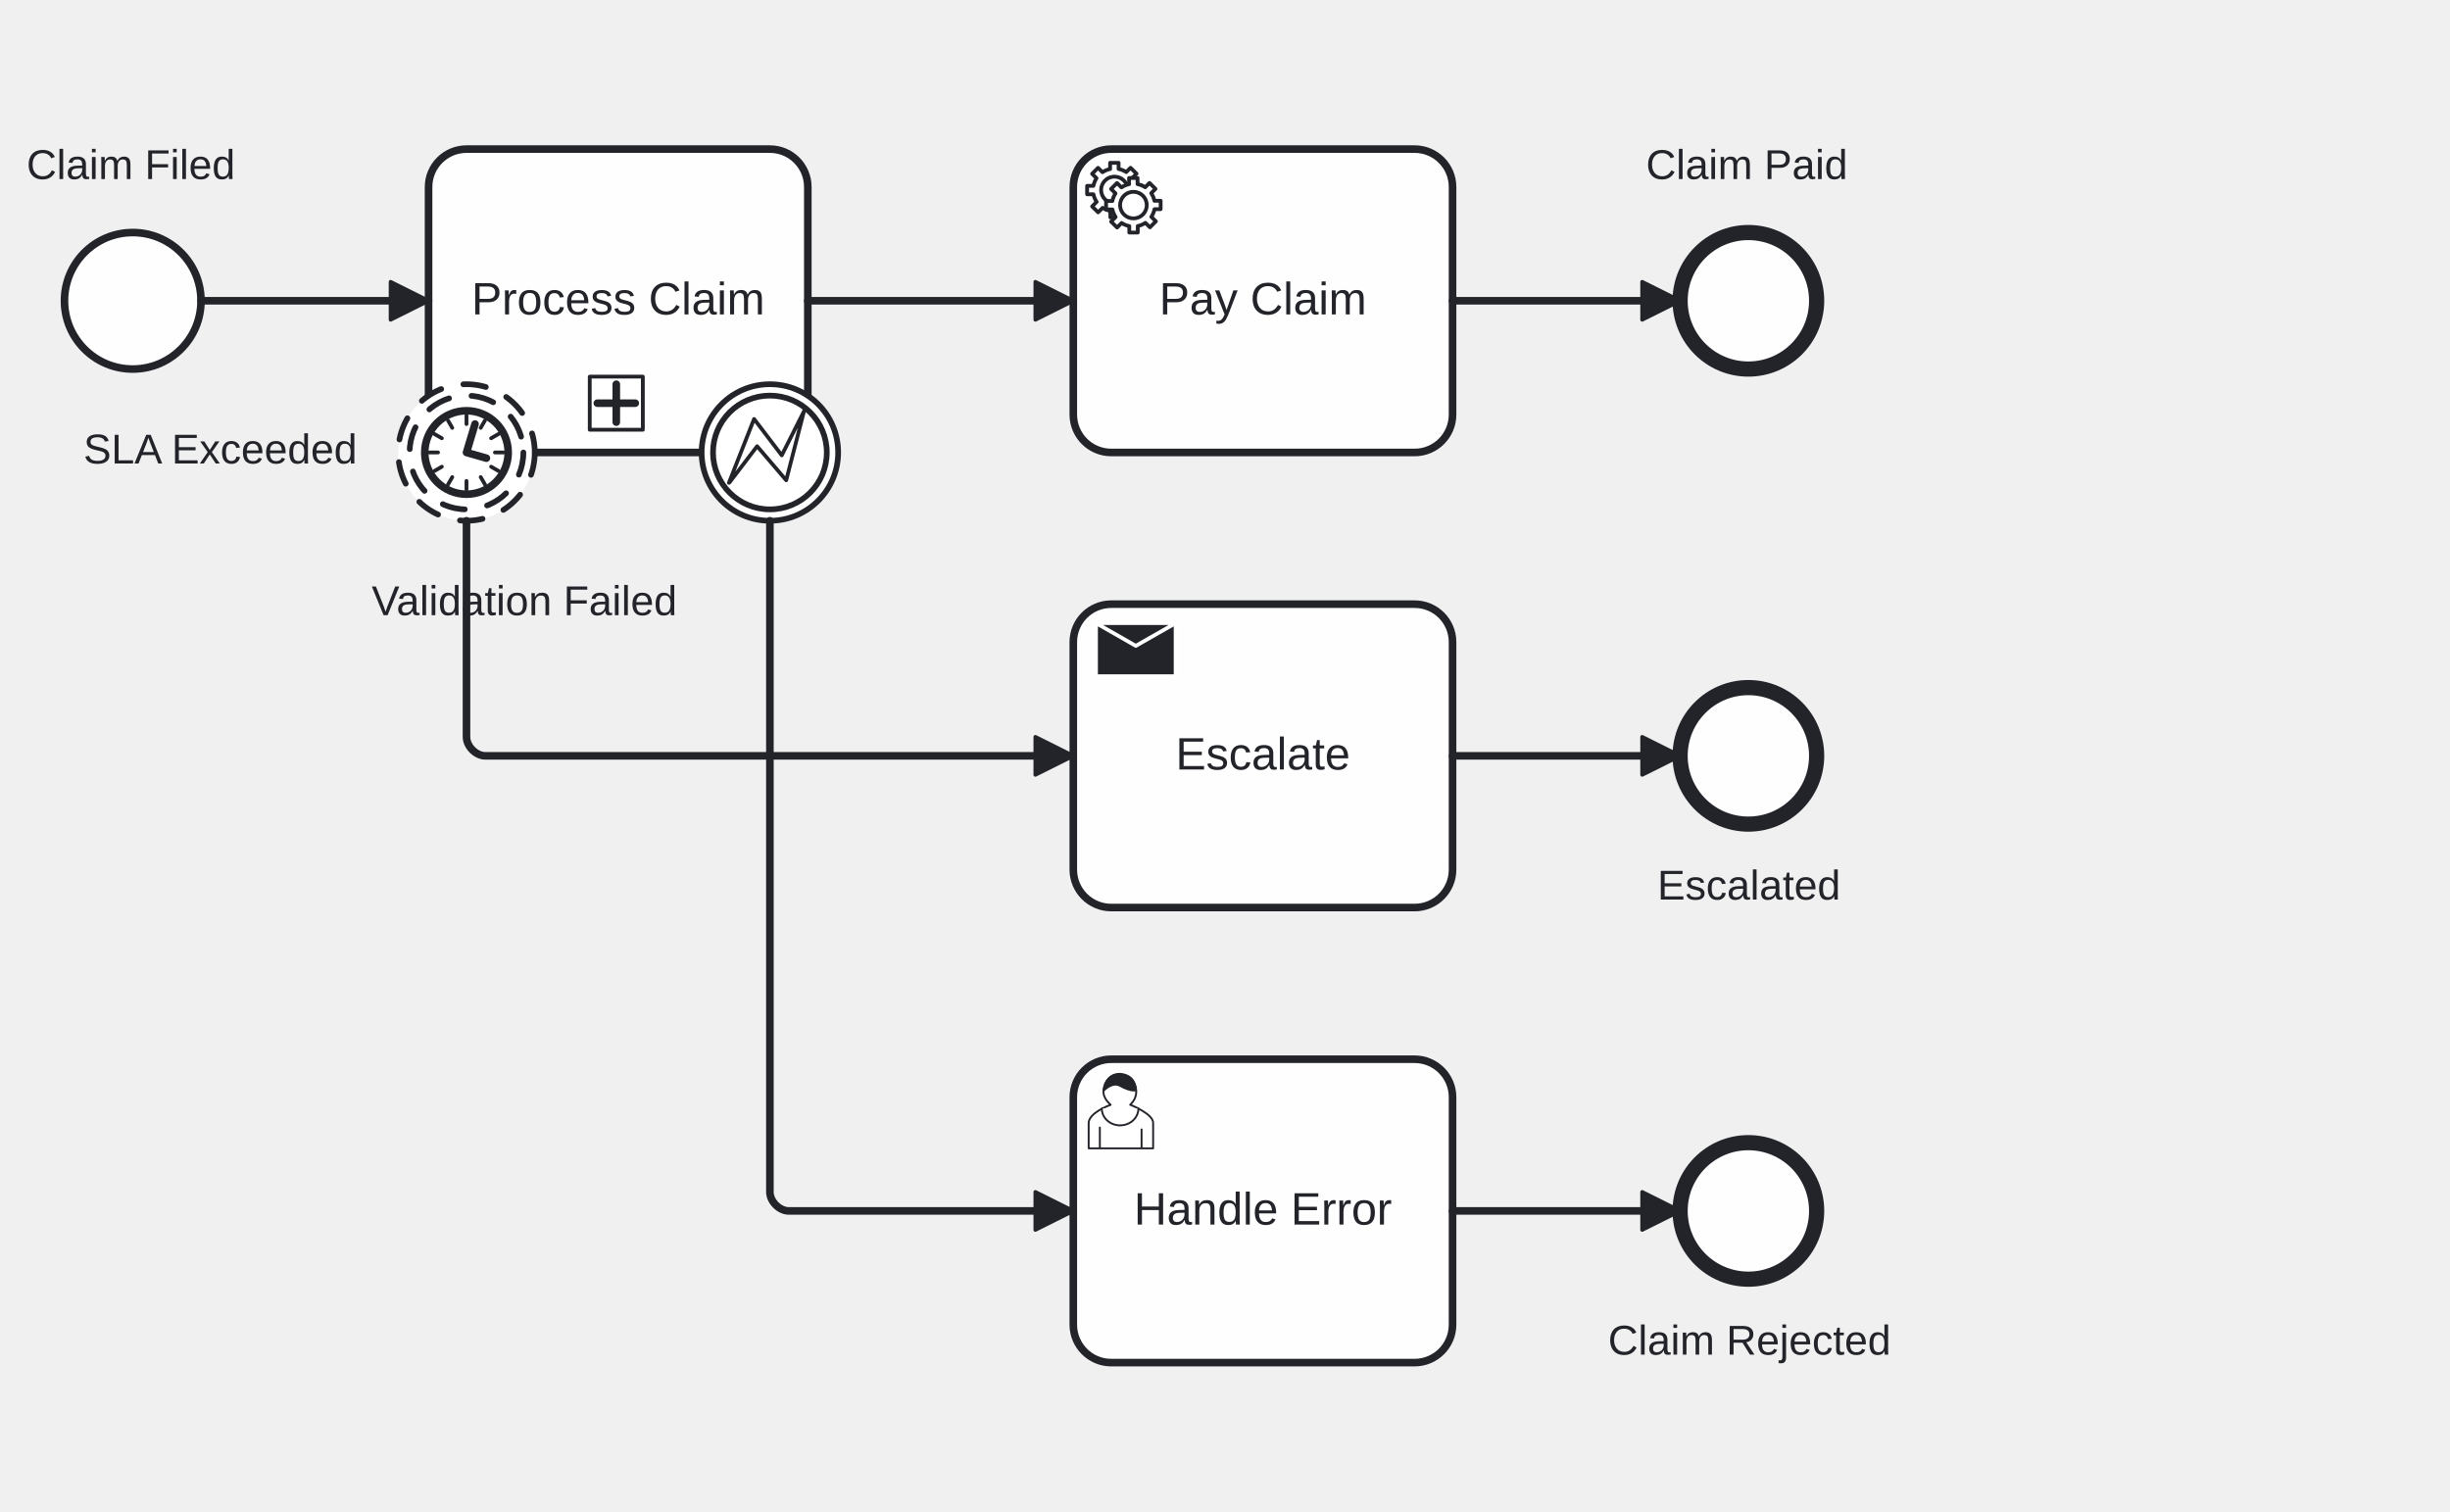
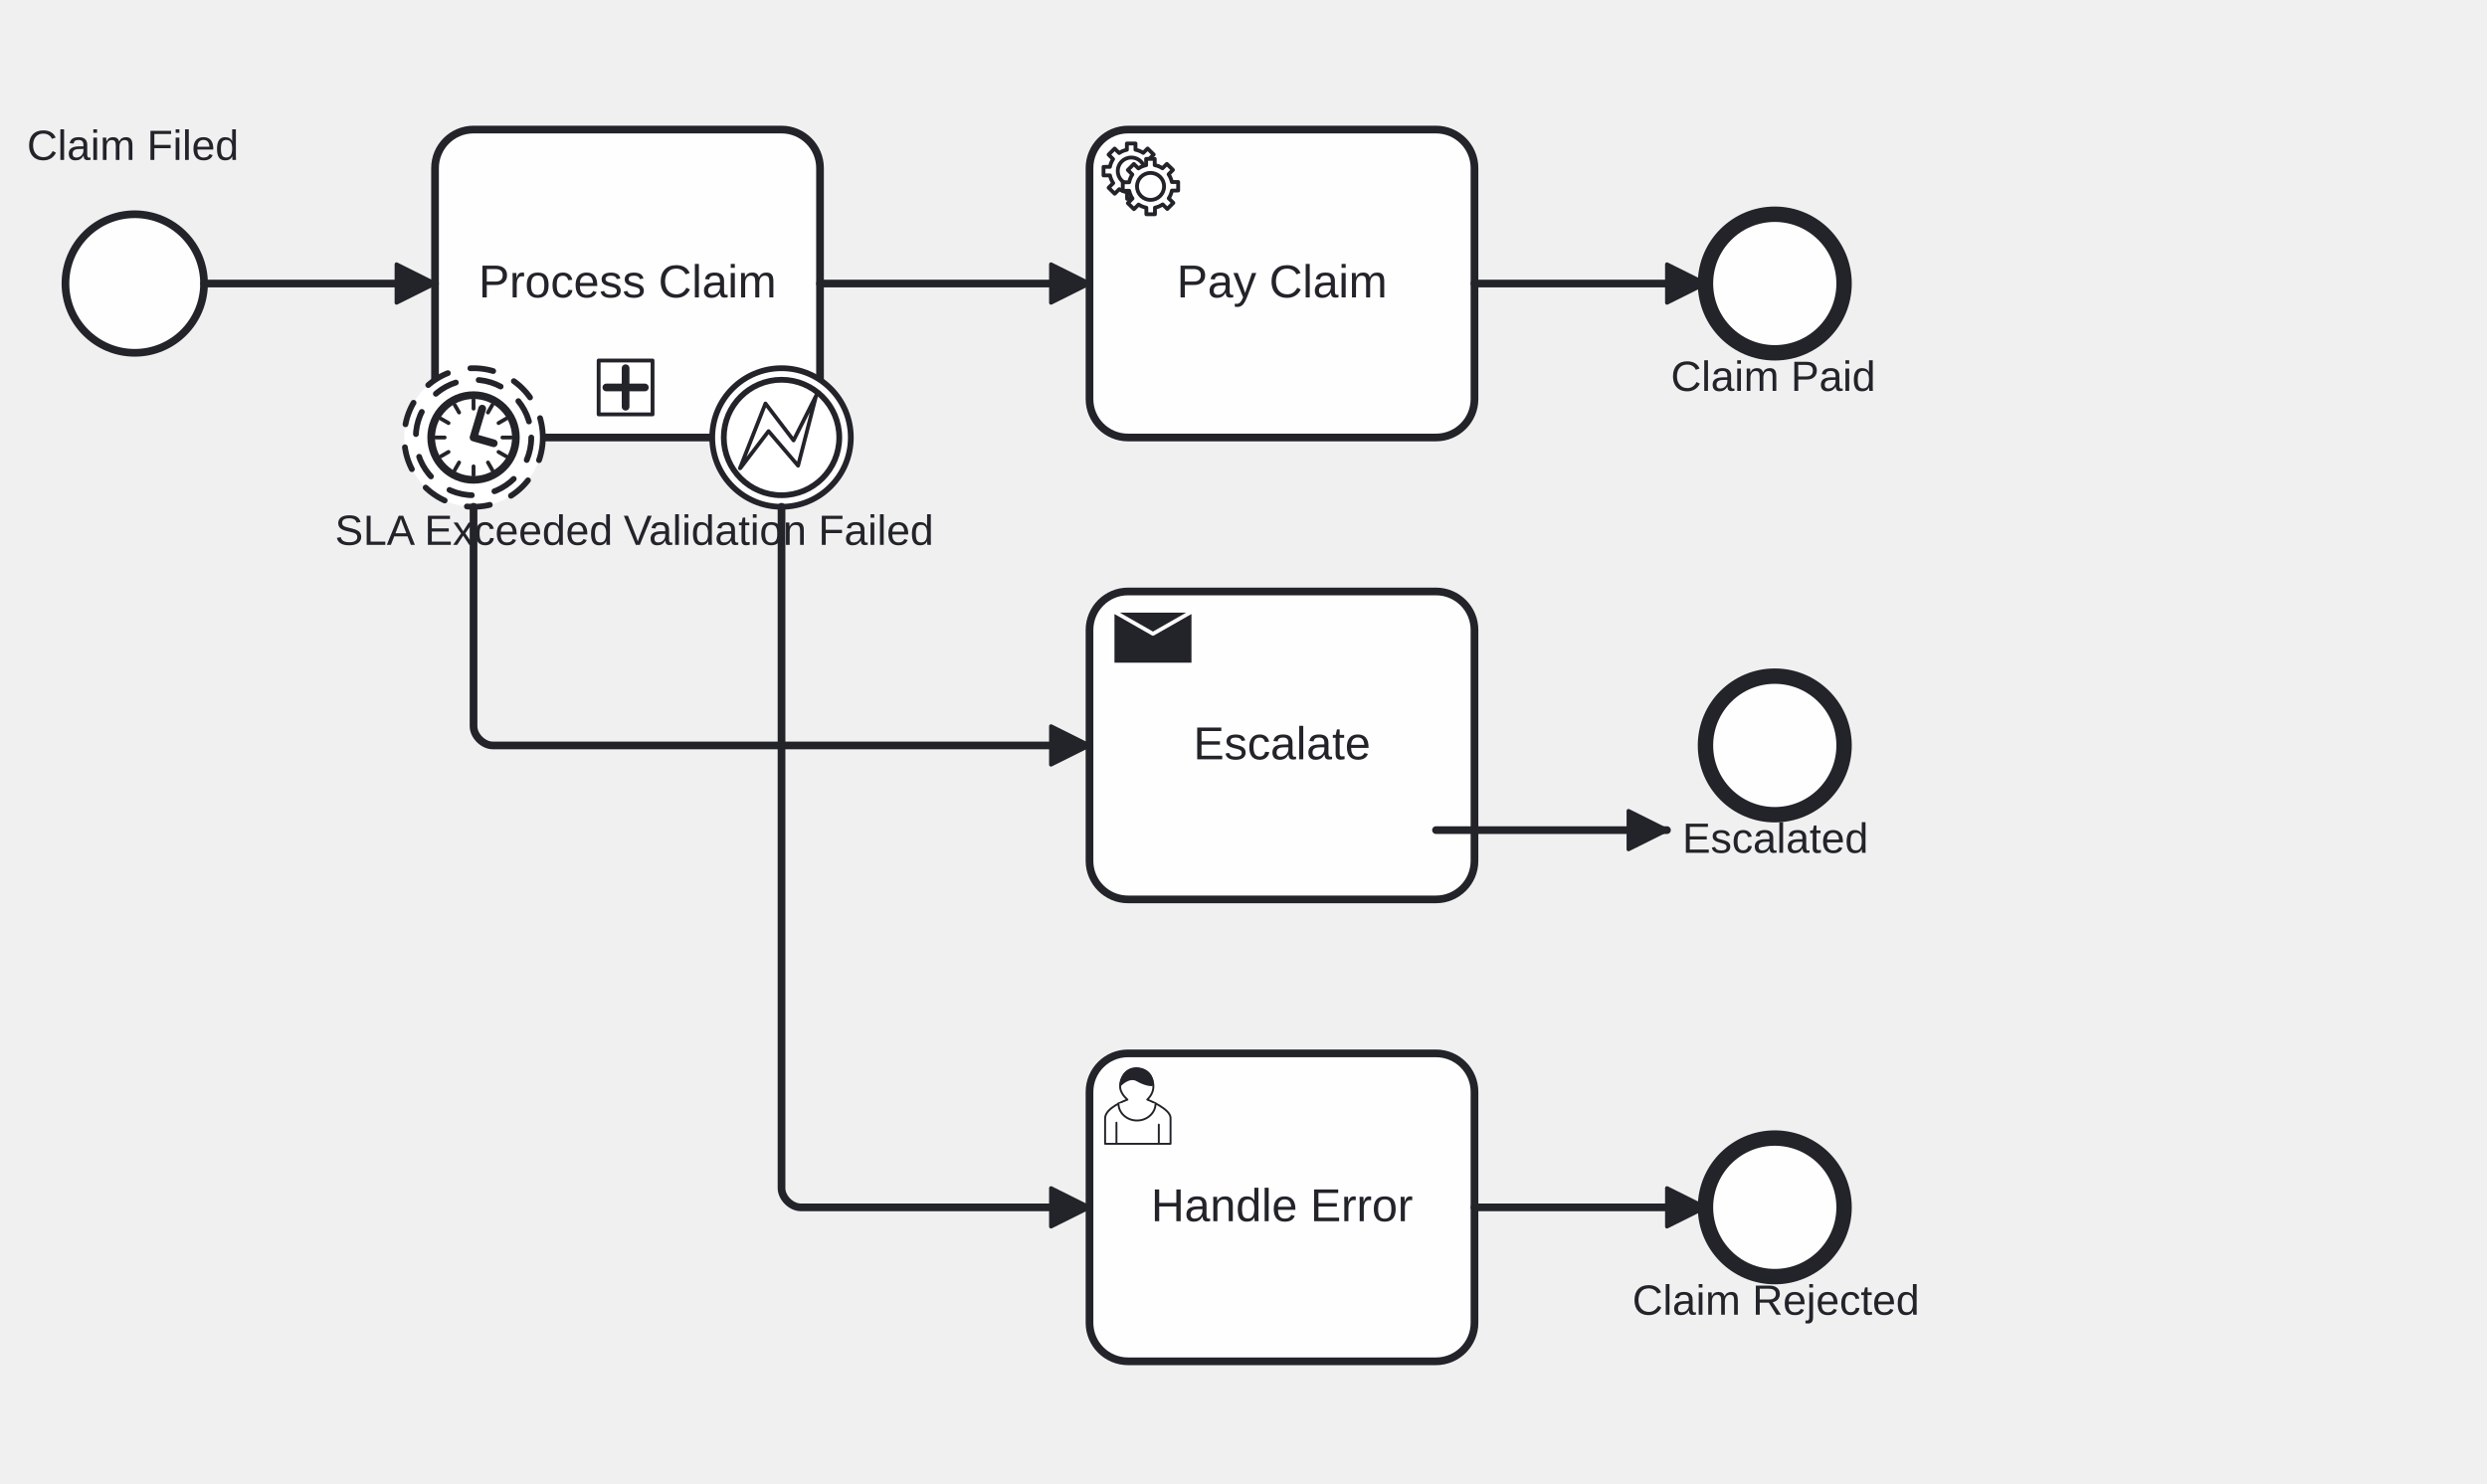
- <svg xmlns="http://www.w3.org/2000/svg" width="679" height="419" viewBox="175 85 646 334" version="1.1">
-   <g class="djs-group">
-     <g class="djs-element djs-shape" data-element-id="PayClaim" style="display: block;" transform="translate(458, 92)">
+ <svg xmlns="http://www.w3.org/2000/svg" width="679" height="405" viewBox="175 73 646 332" version="1.1">
+   <g class="djs-group">
+     <g class="djs-element djs-shape" data-element-id="Start" style="display: block;" transform="translate(192, 102)">
+       <g class="djs-visual">
+         <circle cx="18" cy="18" r="18" style="stroke-linecap: round; stroke-linejoin: round; stroke: hsl(225, 10%, 15%); stroke-width: 2px; fill: white; fill-opacity: 0.95;" />
+       </g>
+       <rect style="fill: none; stroke-opacity: 0; stroke: white; stroke-width: 15px;" class="djs-hit djs-hit-all" x="0" y="0" width="36" height="36" />
+       <circle cx="18" cy="18" r="23" style="fill: none;" class="djs-outline" />
+     </g>
+   </g>
+   <g class="djs-group">
+     <g class="djs-element djs-shape" data-element-id="PayClaim" style="display: block;" transform="translate(458, 80)">
      <g class="djs-visual">
        <rect x="0" y="0" width="100" height="80" rx="10" ry="10" style="stroke-linecap: round; stroke-linejoin: round; stroke: hsl(225, 10%, 15%); stroke-width: 2px; fill: white; fill-opacity: 0.95;" />
        <text style="font-family: Arial, sans-serif; font-size: 12px; font-weight: normal; fill: hsl(225, 10%, 15%);" lineHeight="1.2" class="djs-label">
          <tspan x="22.664" y="43.6">Pay Claim</tspan>
        </text>
        <circle cx="5" cy="5" r="5" style="stroke-linecap: round; stroke-linejoin: round; stroke: none; stroke-width: 2px; fill: white;" transform="translate(6, 6)" />
        <path style="fill: white; stroke-linecap: round; stroke-linejoin: round; stroke: hsl(225, 10%, 15%); stroke-width: 1px;" d="m 12,18 v -1.713 c 0.352,-0.07 0.704,-0.178 1.048,-0.321 0.344,-0.145 0.666,-0.321 0.966,-0.521 l 1.194,1.18 1.567,-1.577 -1.195,-1.18 c 0.403,-0.614 0.683,-1.299 0.825,-2.018 l 1.622,-0.01 v -2.22 l -1.637,0.01 c -0.073,-0.352 -0.178,-0.7 -0.324,-1.044 -0.145,-0.344 -0.321,-0.664 -0.523,-0.962 l 1.131,-1.136 -1.583,-1.563 -1.13,1.136 c -0.614,-0.401 -1.303,-0.681 -2.023,-0.822 l 0.009,-1.619 h -2.241 l 0.004,1.631 c -0.354,0.074 -0.705,0.18 -1.05,0.324 -0.344,0.144 -0.665,0.321 -0.964,0.52 l -1.17,-1.158 -1.567,1.579 1.168,1.157 c -0.403,0.613 -0.683,1.298 -0.825,2.017 l -1.659,0.003 v 2.222 l 1.672,-0.006 c 0.073,0.351 0.18,0.702 0.324,1.045 0.145,0.344 0.321,0.664 0.523,0.961 l -1.199,1.197 1.584,1.56 1.196,-1.193 c 0.614,0.403 1.303,0.682 2.023,0.823 l 7.19e-4,1.699 h 2.227 z m 0.221,-3.996 c -1.789,0.75 -3.858,-0.093 -4.61,-1.874 -0.752,-1.783 0.091,-3.846 1.88,-4.596 1.788,-0.749 3.857,0.093 4.609,1.874 0.752,1.782 -0.091,3.846 -1.88,4.596 z" />
        <circle cx="5" cy="5" r="5" style="stroke-linecap: round; stroke-linejoin: round; stroke: none; stroke-width: 2px; fill: white;" transform="translate(11, 10)" />
        <path style="fill: white; stroke-linecap: round; stroke-linejoin: round; stroke: hsl(225, 10%, 15%); stroke-width: 1px;" d="m 17,22 v -1.713 c 0.352,-0.07 0.704,-0.178 1.048,-0.321 0.344,-0.145 0.666,-0.321 0.966,-0.521 l 1.194,1.18 1.567,-1.577 -1.195,-1.18 c 0.403,-0.614 0.683,-1.299 0.825,-2.018 l 1.622,-0.01 v -2.22 l -1.637,0.01 c -0.073,-0.352 -0.178,-0.7 -0.324,-1.044 -0.145,-0.344 -0.321,-0.664 -0.523,-0.962 l 1.131,-1.136 -1.583,-1.563 -1.13,1.136 c -0.614,-0.401 -1.303,-0.681 -2.023,-0.822 l 0.009,-1.619 h -2.241 l 0.004,1.631 c -0.354,0.074 -0.705,0.18 -1.05,0.324 -0.344,0.144 -0.665,0.321 -0.964,0.52 l -1.17,-1.158 -1.567,1.579 1.168,1.157 c -0.403,0.613 -0.683,1.298 -0.825,2.017 l -1.659,0.003 v 2.222 l 1.672,-0.006 c 0.073,0.351 0.18,0.702 0.324,1.045 0.145,0.344 0.321,0.664 0.523,0.961 l -1.199,1.197 1.584,1.56 1.196,-1.193 c 0.614,0.403 1.303,0.682 2.023,0.823 l 7.19e-4,1.699 h 2.227 z m 0.221,-3.996 c -1.789,0.75 -3.858,-0.093 -4.61,-1.874 -0.752,-1.783 0.091,-3.846 1.88,-4.596 1.788,-0.749 3.857,0.093 4.609,1.874 0.752,1.782 -0.091,3.846 -1.88,4.596 z" />
      </g>
      <rect style="fill: none; stroke-opacity: 0; stroke: white; stroke-width: 15px;" class="djs-hit djs-hit-all" x="0" y="0" width="100" height="80" />
      <rect x="-5" y="-5" rx="14" width="110" height="90" style="fill: none;" class="djs-outline" />
    </g>
  </g>
  <g class="djs-group">
-     <g class="djs-element djs-shape" data-element-id="EndOK" style="display: block;" transform="translate(618, 114)">
-       <g class="djs-visual">
-         <circle cx="18" cy="18" r="18" style="stroke-linecap: round; stroke-linejoin: round; stroke: hsl(225, 10%, 15%); stroke-width: 4px; fill: white; fill-opacity: 0.95;" />
-       </g>
-       <rect style="fill: none; stroke-opacity: 0; stroke: white; stroke-width: 15px;" class="djs-hit djs-hit-all" x="0" y="0" width="36" height="36" />
-       <circle cx="18" cy="18" r="24" style="fill: none;" class="djs-outline" />
-     </g>
-   </g>
-   <g class="djs-group">
-     <g class="djs-element djs-shape" data-element-id="EscalateTask" style="display: block;" transform="translate(458, 212)">
-       <g class="djs-visual">
-         <rect x="0" y="0" width="100" height="80" rx="10" ry="10" style="stroke-linecap: round; stroke-linejoin: round; stroke: hsl(225, 10%, 15%); stroke-width: 2px; fill: white; fill-opacity: 0.95;" />
-         <text style="font-family: Arial, sans-serif; font-size: 12px; font-weight: normal; fill: hsl(225, 10%, 15%);" lineHeight="1.2" class="djs-label">
-           <tspan x="26.99" y="43.6">Escalate</tspan>
-         </text>
-         <path style="fill: hsl(225, 10%, 15%); stroke-linecap: round; stroke-linejoin: round; stroke: white; stroke-width: 1px;" d="m 5.985,4.998 l 0,14 l 21,0 l 0,-14 z l 10.5,6 l 10.5,-6" />
-       </g>
-       <rect style="fill: none; stroke-opacity: 0; stroke: white; stroke-width: 15px;" class="djs-hit djs-hit-all" x="0" y="0" width="100" height="80" />
-       <rect x="-5" y="-5" rx="14" width="110" height="90" style="fill: none;" class="djs-outline" />
-     </g>
-   </g>
-   <g class="djs-group">
-     <g class="djs-element djs-shape" data-element-id="HandleError" style="display: block;" transform="translate(458, 332)">
+     <g class="djs-element djs-shape" data-element-id="HandleError" style="display: block;" transform="translate(458, 320)">
      <g class="djs-visual">
        <rect x="0" y="0" width="100" height="80" rx="10" ry="10" style="stroke-linecap: round; stroke-linejoin: round; stroke: hsl(225, 10%, 15%); stroke-width: 2px; fill: white; fill-opacity: 0.95;" />
        <text style="font-family: Arial, sans-serif; font-size: 12px; font-weight: normal; fill: hsl(225, 10%, 15%);" lineHeight="1.2" class="djs-label">
          <tspan x="15.992" y="43.6">Handle Error</tspan>
        </text>
        <path style="fill: white; stroke-linecap: round; stroke-linejoin: round; stroke: hsl(225, 10%, 15%); stroke-width: 0.5px;" d="m 15,12 c 0.909,-0.845 1.594,-2.049 1.594,-3.385 0,-2.554 -1.805,-4.622 -4.357,-4.622 -2.552,0 -4.288,2.068 -4.288,4.622 0,1.348 0.974,2.562 1.896,3.405 -0.529,0.187 -5.669,2.097 -5.794,4.756 v 6.718 h 17 v -6.718 c 0,-2.298 -5.528,-4.595 -6.051,-4.776 zm -8,6 l 0,5.5 m 11,0 l 0,-5" />
        <path style="fill: white; stroke-linecap: round; stroke-linejoin: round; stroke: hsl(225, 10%, 15%); stroke-width: 0.5px;" d="m 15,12 m 2.162,1.009 c 0,2.447 -2.158,4.431 -4.821,4.431 -2.665,0 -4.822,-1.981 -4.822,-4.431 " />
        <path style="fill: hsl(225, 10%, 15%); stroke-linecap: round; stroke-linejoin: round; stroke: hsl(225, 10%, 15%); stroke-width: 0.5px;" d="m 15,12 m -6.9,-3.80 c 0,0 2.251,-2.358 4.274,-1.177 2.024,1.181 4.221,1.537 4.124,0.965 -0.098,-0.57 -0.117,-3.791 -4.191,-4.136 -3.575,0.001 -4.208,3.367 -4.207,4.348 z" />
      </g>
      <rect style="fill: none; stroke-opacity: 0; stroke: white; stroke-width: 15px;" class="djs-hit djs-hit-all" x="0" y="0" width="100" height="80" />
      <rect x="-5" y="-5" rx="14" width="110" height="90" style="fill: none;" class="djs-outline" />
    </g>
  </g>
  <g class="djs-group">
-     <g class="djs-element djs-shape" data-element-id="EndEscalated" style="display: block;" transform="translate(618, 234)">
+     <g class="djs-element djs-shape" data-element-id="EscalateTask" style="display: block;" transform="translate(458, 200)">
+       <g class="djs-visual">
+         <rect x="0" y="0" width="100" height="80" rx="10" ry="10" style="stroke-linecap: round; stroke-linejoin: round; stroke: hsl(225, 10%, 15%); stroke-width: 2px; fill: white; fill-opacity: 0.95;" />
+         <text style="font-family: Arial, sans-serif; font-size: 12px; font-weight: normal; fill: hsl(225, 10%, 15%);" lineHeight="1.2" class="djs-label">
+           <tspan x="26.99" y="43.6">Escalate</tspan>
+         </text>
+         <path style="fill: hsl(225, 10%, 15%); stroke-linecap: round; stroke-linejoin: round; stroke: white; stroke-width: 1px;" d="m 5.985,4.998 l 0,14 l 21,0 l 0,-14 z l 10.5,6 l 10.5,-6" />
+       </g>
+       <rect style="fill: none; stroke-opacity: 0; stroke: white; stroke-width: 15px;" class="djs-hit djs-hit-all" x="0" y="0" width="100" height="80" />
+       <rect x="-5" y="-5" rx="14" width="110" height="90" style="fill: none;" class="djs-outline" />
+     </g>
+   </g>
+   <g class="djs-group">
+     <g class="djs-element djs-shape" data-element-id="EndOK" style="display: block;" transform="translate(618, 102)">
      <g class="djs-visual">
        <circle cx="18" cy="18" r="18" style="stroke-linecap: round; stroke-linejoin: round; stroke: hsl(225, 10%, 15%); stroke-width: 4px; fill: white; fill-opacity: 0.95;" />
      </g>
      <rect style="fill: none; stroke-opacity: 0; stroke: white; stroke-width: 15px;" class="djs-hit djs-hit-all" x="0" y="0" width="36" height="36" />
      <circle cx="18" cy="18" r="24" style="fill: none;" class="djs-outline" />
    </g>
  </g>
  <g class="djs-group">
-     <g class="djs-element djs-shape" data-element-id="EndError" style="display: block;" transform="translate(618, 354)">
+     <g class="djs-element djs-shape" data-element-id="EndError" style="display: block;" transform="translate(618, 342)">
      <g class="djs-visual">
        <circle cx="18" cy="18" r="18" style="stroke-linecap: round; stroke-linejoin: round; stroke: hsl(225, 10%, 15%); stroke-width: 4px; fill: white; fill-opacity: 0.95;" />
      </g>
      <rect style="fill: none; stroke-opacity: 0; stroke: white; stroke-width: 15px;" class="djs-hit djs-hit-all" x="0" y="0" width="36" height="36" />
      <circle cx="18" cy="18" r="24" style="fill: none;" class="djs-outline" />
    </g>
  </g>
  <g class="djs-group">
-     <g class="djs-element djs-shape" data-element-id="Start" style="display: block;" transform="translate(192, 114)">
-       <g class="djs-visual">
-         <circle cx="18" cy="18" r="18" style="stroke-linecap: round; stroke-linejoin: round; stroke: hsl(225, 10%, 15%); stroke-width: 2px; fill: white; fill-opacity: 0.95;" />
-       </g>
-       <rect style="fill: none; stroke-opacity: 0; stroke: white; stroke-width: 15px;" class="djs-hit djs-hit-all" x="0" y="0" width="36" height="36" />
-       <circle cx="18" cy="18" r="23" style="fill: none;" class="djs-outline" />
-     </g>
-   </g>
-   <g class="djs-group">
-     <g class="djs-element djs-shape" data-element-id="SubProcess1" style="display: block;" transform="translate(288, 92)">
+     <g class="djs-element djs-shape" data-element-id="EndEscalated" style="display: block;" transform="translate(618, 222)">
+       <g class="djs-visual">
+         <circle cx="18" cy="18" r="18" style="stroke-linecap: round; stroke-linejoin: round; stroke: hsl(225, 10%, 15%); stroke-width: 4px; fill: white; fill-opacity: 0.95;" />
+       </g>
+       <rect style="fill: none; stroke-opacity: 0; stroke: white; stroke-width: 15px;" class="djs-hit djs-hit-all" x="0" y="0" width="36" height="36" />
+       <circle cx="18" cy="18" r="24" style="fill: none;" class="djs-outline" />
+     </g>
+   </g>
+   <g class="djs-group">
+     <g class="djs-element djs-shape" data-element-id="SubProcess1" style="display: block;" transform="translate(288, 80)">
      <g class="djs-visual">
        <rect x="0" y="0" width="100" height="80" rx="10" ry="10" style="stroke-linecap: round; stroke-linejoin: round; stroke: hsl(225, 10%, 15%); stroke-width: 2px; fill: white; fill-opacity: 0.95;" />
        <text style="font-family: Arial, sans-serif; font-size: 12px; font-weight: normal; fill: hsl(225, 10%, 15%);" lineHeight="1.2" class="djs-label">
          <tspan x="11.33" y="43.6">Process Claim</tspan>
        </text>
        <rect x="0" y="0" width="14" height="14" rx="0" ry="0" style="stroke-linecap: round; stroke-linejoin: round; stroke: hsl(225, 10%, 15%); stroke-width: 1px; fill: white;" transform="translate(42.5, 60)" />
        <path style="fill: white; stroke-linecap: round; stroke-linejoin: round; stroke: hsl(225, 10%, 15%); stroke-width: 2px;" data-marker="sub-process" d="m42.5,60 m 7,2 l 0,10 m -5,-5 l 10,0" />
      </g>
      <rect x="-5" y="-5" rx="14" width="110" height="90" style="fill: none;" class="djs-outline" />
      <rect style="fill: none; stroke-opacity: 0; stroke: white; stroke-width: 15px;" class="djs-hit djs-hit-all" x="0" y="0" width="100" height="80" />
    </g>
  </g>
  <g class="djs-group">
-     <g class="djs-element djs-shape" data-element-id="TimerBoundary" style="display: block;" transform="translate(280, 154)">
+     <g class="djs-element djs-shape" data-element-id="TimerBoundary" style="display: block;" transform="translate(280, 142)">
      <g class="djs-visual">
        <circle cx="18" cy="18" r="18" style="stroke-linecap: round; stroke-linejoin: round; stroke: hsl(225, 10%, 15%); stroke-width: 1.5px; fill: white; fill-opacity: 1; stroke-dasharray: 6;" />
        <circle cx="18" cy="18" r="15" style="stroke-linecap: round; stroke-linejoin: round; stroke: hsl(225, 10%, 15%); stroke-width: 1.5px; fill: none; fill-opacity: 1; stroke-dasharray: 6;" />
        <circle cx="18" cy="18" r="11" style="stroke-linecap: round; stroke-linejoin: round; stroke: hsl(225, 10%, 15%); stroke-width: 2px; fill: white;" />
        <path style="fill: none; stroke-linecap: round; stroke-linejoin: round; stroke: hsl(225, 10%, 15%); stroke-width: 2px;" d="M 18,18 l 2.25,-7.5 m -2.25,7.5 l 5.25,1.5 " />
        <path style="fill: none; stroke-linecap: round; stroke-linejoin: round; stroke: hsl(225, 10%, 15%); stroke-width: 1px;" transform="rotate(0,18,18)" d="M 18,18 m 0,7.5 l -0,2.25 " />
        <path style="fill: none; stroke-linecap: round; stroke-linejoin: round; stroke: hsl(225, 10%, 15%); stroke-width: 1px;" transform="rotate(30,18,18)" d="M 18,18 m 0,7.5 l -0,2.25 " />
        <path style="fill: none; stroke-linecap: round; stroke-linejoin: round; stroke: hsl(225, 10%, 15%); stroke-width: 1px;" transform="rotate(60,18,18)" d="M 18,18 m 0,7.5 l -0,2.25 " />
        <path style="fill: none; stroke-linecap: round; stroke-linejoin: round; stroke: hsl(225, 10%, 15%); stroke-width: 1px;" transform="rotate(90,18,18)" d="M 18,18 m 0,7.5 l -0,2.25 " />
        <path style="fill: none; stroke-linecap: round; stroke-linejoin: round; stroke: hsl(225, 10%, 15%); stroke-width: 1px;" transform="rotate(120,18,18)" d="M 18,18 m 0,7.5 l -0,2.25 " />
        <path style="fill: none; stroke-linecap: round; stroke-linejoin: round; stroke: hsl(225, 10%, 15%); stroke-width: 1px;" transform="rotate(150,18,18)" d="M 18,18 m 0,7.5 l -0,2.25 " />
        <path style="fill: none; stroke-linecap: round; stroke-linejoin: round; stroke: hsl(225, 10%, 15%); stroke-width: 1px;" transform="rotate(180,18,18)" d="M 18,18 m 0,7.5 l -0,2.25 " />
        <path style="fill: none; stroke-linecap: round; stroke-linejoin: round; stroke: hsl(225, 10%, 15%); stroke-width: 1px;" transform="rotate(210,18,18)" d="M 18,18 m 0,7.5 l -0,2.25 " />
        <path style="fill: none; stroke-linecap: round; stroke-linejoin: round; stroke: hsl(225, 10%, 15%); stroke-width: 1px;" transform="rotate(240,18,18)" d="M 18,18 m 0,7.5 l -0,2.25 " />
        <path style="fill: none; stroke-linecap: round; stroke-linejoin: round; stroke: hsl(225, 10%, 15%); stroke-width: 1px;" transform="rotate(270,18,18)" d="M 18,18 m 0,7.5 l -0,2.25 " />
        <path style="fill: none; stroke-linecap: round; stroke-linejoin: round; stroke: hsl(225, 10%, 15%); stroke-width: 1px;" transform="rotate(300,18,18)" d="M 18,18 m 0,7.5 l -0,2.25 " />
        <path style="fill: none; stroke-linecap: round; stroke-linejoin: round; stroke: hsl(225, 10%, 15%); stroke-width: 1px;" transform="rotate(330,18,18)" d="M 18,18 m 0,7.5 l -0,2.25 " />
      </g>
      <rect style="fill: none; stroke-opacity: 0; stroke: white; stroke-width: 15px;" class="djs-hit djs-hit-all" x="0" y="0" width="36" height="36" />
      <circle cx="18" cy="18" r="23" style="fill: none;" class="djs-outline" />
    </g>
  </g>
  <g class="djs-group">
-     <g class="djs-element djs-shape" data-element-id="ErrorBoundary" style="display: block;" transform="translate(360, 154)">
+     <g class="djs-element djs-shape" data-element-id="ErrorBoundary" style="display: block;" transform="translate(360, 142)">
      <g class="djs-visual">
        <circle cx="18" cy="18" r="18" style="stroke-linecap: round; stroke-linejoin: round; stroke: hsl(225, 10%, 15%); stroke-width: 1.5px; fill: white; fill-opacity: 1;" />
        <circle cx="18" cy="18" r="15" style="stroke-linecap: round; stroke-linejoin: round; stroke: hsl(225, 10%, 15%); stroke-width: 1.5px; fill: none; fill-opacity: 1;" />
        <path style="fill: white; stroke-linecap: round; stroke-linejoin: round; stroke: hsl(225, 10%, 15%); stroke-width: 1px;" d="m 7.2,25.992 0.094,-0.025 7.339,-9.611 7.667,8.966 4.7,-18.22 -5.871,11.65 -7.3,-9.585 z" />
      </g>
      <rect style="fill: none; stroke-opacity: 0; stroke: white; stroke-width: 15px;" class="djs-hit djs-hit-all" x="0" y="0" width="36" height="36" />
      <circle cx="18" cy="18" r="23" style="fill: none;" class="djs-outline" />
    </g>
  </g>
  <g class="djs-group">
-     <g class="djs-element djs-connection" data-element-id="Flow1" style="display: block;">
-       <g class="djs-visual">
-         <defs>
-           <marker id="marker-seq-0" viewBox="0 0 20 20" refX="11" refY="10" markerWidth="10" markerHeight="10" orient="auto">
-             <path d="M 1 5 L 11 10 L 1 15 Z" style="stroke-linecap: round; stroke-linejoin: round; stroke: hsl(225, 10%, 15%); stroke-width: 1px; fill: hsl(225, 10%, 15%);" />
-           </marker>
-         </defs>
-         <path style="fill: none; stroke-linecap: round; stroke-linejoin: round; stroke: hsl(225, 10%, 15%); stroke-width: 2px; marker-end: url(#marker-seq-0);" data-corner-radius="5" d="M228,132L288,132" />
-       </g>
-       <path d="M228,132L288,132" style="fill: none; stroke-opacity: 0; stroke: white; stroke-width: 15px;" class="djs-hit djs-hit-stroke" />
-       <rect x="223" y="127" rx="4" width="70" height="10" style="fill: none;" class="djs-outline" />
-     </g>
-   </g>
-   <g class="djs-group">
-     <g class="djs-element djs-connection" data-element-id="Flow2" style="display: block;">
-       <g class="djs-visual">
-         <defs>
-           <marker id="marker-seq-1" viewBox="0 0 20 20" refX="11" refY="10" markerWidth="10" markerHeight="10" orient="auto">
-             <path d="M 1 5 L 11 10 L 1 15 Z" style="stroke-linecap: round; stroke-linejoin: round; stroke: hsl(225, 10%, 15%); stroke-width: 1px; fill: hsl(225, 10%, 15%);" />
-           </marker>
-         </defs>
-         <path style="fill: none; stroke-linecap: round; stroke-linejoin: round; stroke: hsl(225, 10%, 15%); stroke-width: 2px; marker-end: url(#marker-seq-1);" data-corner-radius="5" d="M388,132L458,132" />
-       </g>
-       <path d="M388,132L458,132" style="fill: none; stroke-opacity: 0; stroke: white; stroke-width: 15px;" class="djs-hit djs-hit-stroke" />
-       <rect x="383" y="127" rx="4" width="80" height="10" style="fill: none;" class="djs-outline" />
-     </g>
-   </g>
-   <g class="djs-group">
-     <g class="djs-element djs-connection" data-element-id="FlowErr" style="display: block;">
-       <g class="djs-visual">
-         <defs>
-           <marker id="marker-seq-2" viewBox="0 0 20 20" refX="11" refY="10" markerWidth="10" markerHeight="10" orient="auto">
-             <path d="M 1 5 L 11 10 L 1 15 Z" style="stroke-linecap: round; stroke-linejoin: round; stroke: hsl(225, 10%, 15%); stroke-width: 1px; fill: hsl(225, 10%, 15%);" />
-           </marker>
-         </defs>
-         <path style="fill: none; stroke-linecap: round; stroke-linejoin: round; stroke: hsl(225, 10%, 15%); stroke-width: 2px; marker-end: url(#marker-seq-2);" data-corner-radius="5" d="M378,190L378,367C378,369.5,380.5,372,383,372L458,372" />
-       </g>
-       <path d="M378,190L378,372L458,372" style="fill: none; stroke-opacity: 0; stroke: white; stroke-width: 15px;" class="djs-hit djs-hit-stroke" />
-       <rect x="373" y="185" rx="4" width="90" height="192" style="fill: none;" class="djs-outline" />
-     </g>
-   </g>
-   <g class="djs-group">
-     <g class="djs-element djs-connection" data-element-id="FlowTimer" style="display: block;">
-       <g class="djs-visual">
-         <defs>
-           <marker id="marker-seq-3" viewBox="0 0 20 20" refX="11" refY="10" markerWidth="10" markerHeight="10" orient="auto">
-             <path d="M 1 5 L 11 10 L 1 15 Z" style="stroke-linecap: round; stroke-linejoin: round; stroke: hsl(225, 10%, 15%); stroke-width: 1px; fill: hsl(225, 10%, 15%);" />
-           </marker>
-         </defs>
-         <path style="fill: none; stroke-linecap: round; stroke-linejoin: round; stroke: hsl(225, 10%, 15%); stroke-width: 2px; marker-end: url(#marker-seq-3);" data-corner-radius="5" d="M298,190L298,247C298,249.5,300.5,252,303,252L458,252" />
-       </g>
-       <path d="M298,190L298,252L458,252" style="fill: none; stroke-opacity: 0; stroke: white; stroke-width: 15px;" class="djs-hit djs-hit-stroke" />
-       <rect x="293" y="185" rx="4" width="170" height="72" style="fill: none;" class="djs-outline" />
-     </g>
-   </g>
-   <g class="djs-group">
-     <g class="djs-element djs-connection" data-element-id="Flow3" style="display: block;">
-       <g class="djs-visual">
-         <defs>
-           <marker id="marker-seq-4" viewBox="0 0 20 20" refX="11" refY="10" markerWidth="10" markerHeight="10" orient="auto">
-             <path d="M 1 5 L 11 10 L 1 15 Z" style="stroke-linecap: round; stroke-linejoin: round; stroke: hsl(225, 10%, 15%); stroke-width: 1px; fill: hsl(225, 10%, 15%);" />
-           </marker>
-         </defs>
-         <path style="fill: none; stroke-linecap: round; stroke-linejoin: round; stroke: hsl(225, 10%, 15%); stroke-width: 2px; marker-end: url(#marker-seq-4);" data-corner-radius="5" d="M558,132L618,132" />
-       </g>
-       <path d="M558,132L618,132" style="fill: none; stroke-opacity: 0; stroke: white; stroke-width: 15px;" class="djs-hit djs-hit-stroke" />
-       <rect x="553" y="127" rx="4" width="70" height="10" style="fill: none;" class="djs-outline" />
-     </g>
-   </g>
-   <g class="djs-group">
-     <g class="djs-element djs-connection" data-element-id="Flow4" style="display: block;">
-       <g class="djs-visual">
-         <defs>
-           <marker id="marker-seq-5" viewBox="0 0 20 20" refX="11" refY="10" markerWidth="10" markerHeight="10" orient="auto">
-             <path d="M 1 5 L 11 10 L 1 15 Z" style="stroke-linecap: round; stroke-linejoin: round; stroke: hsl(225, 10%, 15%); stroke-width: 1px; fill: hsl(225, 10%, 15%);" />
-           </marker>
-         </defs>
-         <path style="fill: none; stroke-linecap: round; stroke-linejoin: round; stroke: hsl(225, 10%, 15%); stroke-width: 2px; marker-end: url(#marker-seq-5);" data-corner-radius="5" d="M558,372L618,372" />
-       </g>
-       <path d="M558,372L618,372" style="fill: none; stroke-opacity: 0; stroke: white; stroke-width: 15px;" class="djs-hit djs-hit-stroke" />
-       <rect x="553" y="367" rx="4" width="70" height="10" style="fill: none;" class="djs-outline" />
-     </g>
-   </g>
-   <g class="djs-group">
-     <g class="djs-element djs-connection" data-element-id="Flow5" style="display: block;">
-       <g class="djs-visual">
-         <defs>
-           <marker id="marker-seq-6" viewBox="0 0 20 20" refX="11" refY="10" markerWidth="10" markerHeight="10" orient="auto">
-             <path d="M 1 5 L 11 10 L 1 15 Z" style="stroke-linecap: round; stroke-linejoin: round; stroke: hsl(225, 10%, 15%); stroke-width: 1px; fill: hsl(225, 10%, 15%);" />
-           </marker>
-         </defs>
-         <path style="fill: none; stroke-linecap: round; stroke-linejoin: round; stroke: hsl(225, 10%, 15%); stroke-width: 2px; marker-end: url(#marker-seq-6);" data-corner-radius="5" d="M558,252L618,252" />
-       </g>
-       <path d="M558,252L618,252" style="fill: none; stroke-opacity: 0; stroke: white; stroke-width: 15px;" class="djs-hit djs-hit-stroke" />
-       <rect x="553" y="247" rx="4" width="70" height="10" style="fill: none;" class="djs-outline" />
-     </g>
-   </g>
-   <g class="djs-group">
-     <g class="djs-element djs-shape" data-element-id="Start_label" style="display: block;" transform="translate(182, 90)">
+     <g class="djs-element djs-shape" data-element-id="Start_label" style="display: block;" transform="translate(182, 78)">
      <g class="djs-visual">
        <text style="font-family: Arial, sans-serif; font-size: 11px; font-weight: normal; fill: hsl(225, 10%, 15%);" lineHeight="1.2" class="djs-label">
          <tspan x="0" y="9.9">Claim Filed</tspan>
        </text>
      </g>
      <rect style="fill: none; stroke-opacity: 0; stroke: white; stroke-width: 15px;" class="djs-hit djs-hit-all" x="0" y="0" width="55" height="14" />
      <rect x="-5" y="-5" rx="4" width="65" height="24" style="fill: none;" class="djs-outline" />
    </g>
  </g>
  <g class="djs-group">
-     <g class="djs-element djs-shape" data-element-id="EndError_label" style="display: block;" transform="translate(599, 400)">
+     <g class="djs-element djs-shape" data-element-id="EndOK_label" style="display: block;" transform="translate(609, 138)">
+       <g class="djs-visual">
+         <text style="font-family: Arial, sans-serif; font-size: 11px; font-weight: normal; fill: hsl(225, 10%, 15%);" lineHeight="1.2" class="djs-label">
+           <tspan x="0" y="9.9">Claim Paid</tspan>
+         </text>
+       </g>
+       <rect style="fill: none; stroke-opacity: 0; stroke: white; stroke-width: 15px;" class="djs-hit djs-hit-all" x="0" y="0" width="54" height="14" />
+       <rect x="-5" y="-5" rx="4" width="64" height="24" style="fill: none;" class="djs-outline" />
+     </g>
+   </g>
+   <g class="djs-group">
+     <g class="djs-element djs-shape" data-element-id="EndError_label" style="display: block;" transform="translate(599, 378)">
      <g class="djs-visual">
        <text style="font-family: Arial, sans-serif; font-size: 11px; font-weight: normal; fill: hsl(225, 10%, 15%);" lineHeight="1.2" class="djs-label">
          <tspan x="0" y="9.9">Claim Rejected</tspan>
        </text>
      </g>
      <rect style="fill: none; stroke-opacity: 0; stroke: white; stroke-width: 15px;" class="djs-hit djs-hit-all" x="0" y="0" width="75" height="14" />
      <rect x="-5" y="-5" rx="4" width="85" height="24" style="fill: none;" class="djs-outline" />
    </g>
  </g>
  <g class="djs-group">
-     <g class="djs-element djs-shape" data-element-id="EndEscalated_label" style="display: block;" transform="translate(612, 280)">
+     <g class="djs-element djs-shape" data-element-id="EndEscalated_label" style="display: block;" transform="translate(612, 258)">
      <g class="djs-visual">
        <text style="font-family: Arial, sans-serif; font-size: 11px; font-weight: normal; fill: hsl(225, 10%, 15%);" lineHeight="1.2" class="djs-label">
          <tspan x="0" y="9.9">Escalated</tspan>
        </text>
      </g>
      <rect style="fill: none; stroke-opacity: 0; stroke: white; stroke-width: 15px;" class="djs-hit djs-hit-all" x="0" y="0" width="49" height="14" />
      <rect x="-5" y="-5" rx="4" width="59" height="24" style="fill: none;" class="djs-outline" />
    </g>
  </g>
  <g class="djs-group">
-     <g class="djs-element djs-shape" data-element-id="EndOK_label" style="display: block;" transform="translate(609, 90)">
-       <g class="djs-visual">
-         <text style="font-family: Arial, sans-serif; font-size: 11px; font-weight: normal; fill: hsl(225, 10%, 15%);" lineHeight="1.2" class="djs-label">
-           <tspan x="0" y="9.9">Claim Paid</tspan>
-         </text>
-       </g>
-       <rect style="fill: none; stroke-opacity: 0; stroke: white; stroke-width: 15px;" class="djs-hit djs-hit-all" x="0" y="0" width="54" height="14" />
-       <rect x="-5" y="-5" rx="4" width="64" height="24" style="fill: none;" class="djs-outline" />
-     </g>
-   </g>
-   <g class="djs-group">
-     <g class="djs-element djs-shape" data-element-id="TimerBoundary_label" style="display: block;" transform="translate(197, 165)">
+     <g class="djs-element djs-shape" data-element-id="TimerBoundary_label" style="display: block;" transform="translate(262, 178)">
      <g class="djs-visual">
        <text style="font-family: Arial, sans-serif; font-size: 11px; font-weight: normal; fill: hsl(225, 10%, 15%);" lineHeight="1.2" class="djs-label">
          <tspan x="0" y="9.9">SLA Exceeded</tspan>
        </text>
      </g>
      <rect style="fill: none; stroke-opacity: 0; stroke: white; stroke-width: 15px;" class="djs-hit djs-hit-all" x="0" y="0" width="73" height="14" />
      <rect x="-5" y="-5" rx="4" width="83" height="24" style="fill: none;" class="djs-outline" />
    </g>
  </g>
  <g class="djs-group">
-     <g class="djs-element djs-shape" data-element-id="ErrorBoundary_label" style="display: block;" transform="translate(273, 205)">
+     <g class="djs-element djs-shape" data-element-id="ErrorBoundary_label" style="display: block;" transform="translate(337, 178)">
      <g class="djs-visual">
        <text style="font-family: Arial, sans-serif; font-size: 11px; font-weight: normal; fill: hsl(225, 10%, 15%);" lineHeight="1.2" class="djs-label">
          <tspan x="0" y="9.9">Validation Failed</tspan>
        </text>
      </g>
      <rect style="fill: none; stroke-opacity: 0; stroke: white; stroke-width: 15px;" class="djs-hit djs-hit-all" x="0" y="0" width="82" height="14" />
      <rect x="-5" y="-5" rx="4" width="92" height="24" style="fill: none;" class="djs-outline" />
    </g>
  </g>
+   <g class="djs-group">
+     <g class="djs-element djs-connection" data-element-id="Flow1" style="display: block;">
+       <g class="djs-visual">
+         <defs>
+           <marker id="marker-seq-0" viewBox="0 0 20 20" refX="11" refY="10" markerWidth="10" markerHeight="10" orient="auto">
+             <path d="M 1 5 L 11 10 L 1 15 Z" style="stroke-linecap: round; stroke-linejoin: round; stroke: hsl(225, 10%, 15%); stroke-width: 1px; fill: hsl(225, 10%, 15%);" />
+           </marker>
+         </defs>
+         <path style="fill: none; stroke-linecap: round; stroke-linejoin: round; stroke: hsl(225, 10%, 15%); stroke-width: 2px; marker-end: url(#marker-seq-0);" data-corner-radius="5" d="M228,120L288,120" />
+       </g>
+       <path d="M228,120L288,120" style="fill: none; stroke-opacity: 0; stroke: white; stroke-width: 15px;" class="djs-hit djs-hit-stroke" />
+       <rect x="223" y="115" rx="4" width="70" height="10" style="fill: none;" class="djs-outline" />
+     </g>
+   </g>
+   <g class="djs-group">
+     <g class="djs-element djs-connection" data-element-id="Flow2" style="display: block;">
+       <g class="djs-visual">
+         <defs>
+           <marker id="marker-seq-1" viewBox="0 0 20 20" refX="11" refY="10" markerWidth="10" markerHeight="10" orient="auto">
+             <path d="M 1 5 L 11 10 L 1 15 Z" style="stroke-linecap: round; stroke-linejoin: round; stroke: hsl(225, 10%, 15%); stroke-width: 1px; fill: hsl(225, 10%, 15%);" />
+           </marker>
+         </defs>
+         <path style="fill: none; stroke-linecap: round; stroke-linejoin: round; stroke: hsl(225, 10%, 15%); stroke-width: 2px; marker-end: url(#marker-seq-1);" data-corner-radius="5" d="M388,120L458,120" />
+       </g>
+       <path d="M388,120L458,120" style="fill: none; stroke-opacity: 0; stroke: white; stroke-width: 15px;" class="djs-hit djs-hit-stroke" />
+       <rect x="383" y="115" rx="4" width="80" height="10" style="fill: none;" class="djs-outline" />
+     </g>
+   </g>
+   <g class="djs-group">
+     <g class="djs-element djs-connection" data-element-id="Flow3" style="display: block;">
+       <g class="djs-visual">
+         <defs>
+           <marker id="marker-seq-2" viewBox="0 0 20 20" refX="11" refY="10" markerWidth="10" markerHeight="10" orient="auto">
+             <path d="M 1 5 L 11 10 L 1 15 Z" style="stroke-linecap: round; stroke-linejoin: round; stroke: hsl(225, 10%, 15%); stroke-width: 1px; fill: hsl(225, 10%, 15%);" />
+           </marker>
+         </defs>
+         <path style="fill: none; stroke-linecap: round; stroke-linejoin: round; stroke: hsl(225, 10%, 15%); stroke-width: 2px; marker-end: url(#marker-seq-2);" data-corner-radius="5" d="M558,120L618,120" />
+       </g>
+       <path d="M558,120L618,120" style="fill: none; stroke-opacity: 0; stroke: white; stroke-width: 15px;" class="djs-hit djs-hit-stroke" />
+       <rect x="553" y="115" rx="4" width="70" height="10" style="fill: none;" class="djs-outline" />
+     </g>
+   </g>
+   <g class="djs-group">
+     <g class="djs-element djs-connection" data-element-id="FlowErr" style="display: block;">
+       <g class="djs-visual">
+         <defs>
+           <marker id="marker-seq-3" viewBox="0 0 20 20" refX="11" refY="10" markerWidth="10" markerHeight="10" orient="auto">
+             <path d="M 1 5 L 11 10 L 1 15 Z" style="stroke-linecap: round; stroke-linejoin: round; stroke: hsl(225, 10%, 15%); stroke-width: 1px; fill: hsl(225, 10%, 15%);" />
+           </marker>
+         </defs>
+         <path style="fill: none; stroke-linecap: round; stroke-linejoin: round; stroke: hsl(225, 10%, 15%); stroke-width: 2px; marker-end: url(#marker-seq-3);" data-corner-radius="5" d="M378,178L378,355C378,357.5,380.5,360,383,360L458,360" />
+       </g>
+       <path d="M378,178L378,360L458,360" style="fill: none; stroke-opacity: 0; stroke: white; stroke-width: 15px;" class="djs-hit djs-hit-stroke" />
+       <rect x="373" y="173" rx="4" width="90" height="192" style="fill: none;" class="djs-outline" />
+     </g>
+   </g>
+   <g class="djs-group">
+     <g class="djs-element djs-connection" data-element-id="Flow4" style="display: block;">
+       <g class="djs-visual">
+         <defs>
+           <marker id="marker-seq-4" viewBox="0 0 20 20" refX="11" refY="10" markerWidth="10" markerHeight="10" orient="auto">
+             <path d="M 1 5 L 11 10 L 1 15 Z" style="stroke-linecap: round; stroke-linejoin: round; stroke: hsl(225, 10%, 15%); stroke-width: 1px; fill: hsl(225, 10%, 15%);" />
+           </marker>
+         </defs>
+         <path style="fill: none; stroke-linecap: round; stroke-linejoin: round; stroke: hsl(225, 10%, 15%); stroke-width: 2px; marker-end: url(#marker-seq-4);" data-corner-radius="5" d="M558,360L618,360" />
+       </g>
+       <path d="M558,360L618,360" style="fill: none; stroke-opacity: 0; stroke: white; stroke-width: 15px;" class="djs-hit djs-hit-stroke" />
+       <rect x="553" y="355" rx="4" width="70" height="10" style="fill: none;" class="djs-outline" />
+     </g>
+   </g>
+   <g class="djs-group">
+     <g class="djs-element djs-connection" data-element-id="FlowTimer" style="display: block;">
+       <g class="djs-visual">
+         <defs>
+           <marker id="marker-seq-5" viewBox="0 0 20 20" refX="11" refY="10" markerWidth="10" markerHeight="10" orient="auto">
+             <path d="M 1 5 L 11 10 L 1 15 Z" style="stroke-linecap: round; stroke-linejoin: round; stroke: hsl(225, 10%, 15%); stroke-width: 1px; fill: hsl(225, 10%, 15%);" />
+           </marker>
+         </defs>
+         <path style="fill: none; stroke-linecap: round; stroke-linejoin: round; stroke: hsl(225, 10%, 15%); stroke-width: 2px; marker-end: url(#marker-seq-5);" data-corner-radius="5" d="M298,178L298,235C298,237.5,300.5,240,303,240L458,240" />
+       </g>
+       <path d="M298,178L298,240L458,240" style="fill: none; stroke-opacity: 0; stroke: white; stroke-width: 15px;" class="djs-hit djs-hit-stroke" />
+       <rect x="293" y="173" rx="4" width="170" height="72" style="fill: none;" class="djs-outline" />
+     </g>
+   </g>
+   <g class="djs-group">
+     <g class="djs-element djs-connection" data-element-id="Flow5" style="display: block;">
+       <g class="djs-visual">
+         <defs>
+           <marker id="marker-seq-6" viewBox="0 0 20 20" refX="11" refY="10" markerWidth="10" markerHeight="10" orient="auto">
+             <path d="M 1 5 L 11 10 L 1 15 Z" style="stroke-linecap: round; stroke-linejoin: round; stroke: hsl(225, 10%, 15%); stroke-width: 1px; fill: hsl(225, 10%, 15%);" />
+           </marker>
+         </defs>
+         <path style="fill: none; stroke-linecap: round; stroke-linejoin: round; stroke: hsl(225, 10%, 15%); stroke-width: 2px; marker-end: url(#marker-seq-6);" data-corner-radius="5" d="M548,262L608,262" />
+       </g>
+       <path d="M548,262L608,262" style="fill: none; stroke-opacity: 0; stroke: white; stroke-width: 15px;" class="djs-hit djs-hit-stroke" />
+       <rect x="543" y="257" rx="4" width="70" height="10" style="fill: none;" class="djs-outline" />
+     </g>
+   </g>
</svg>
